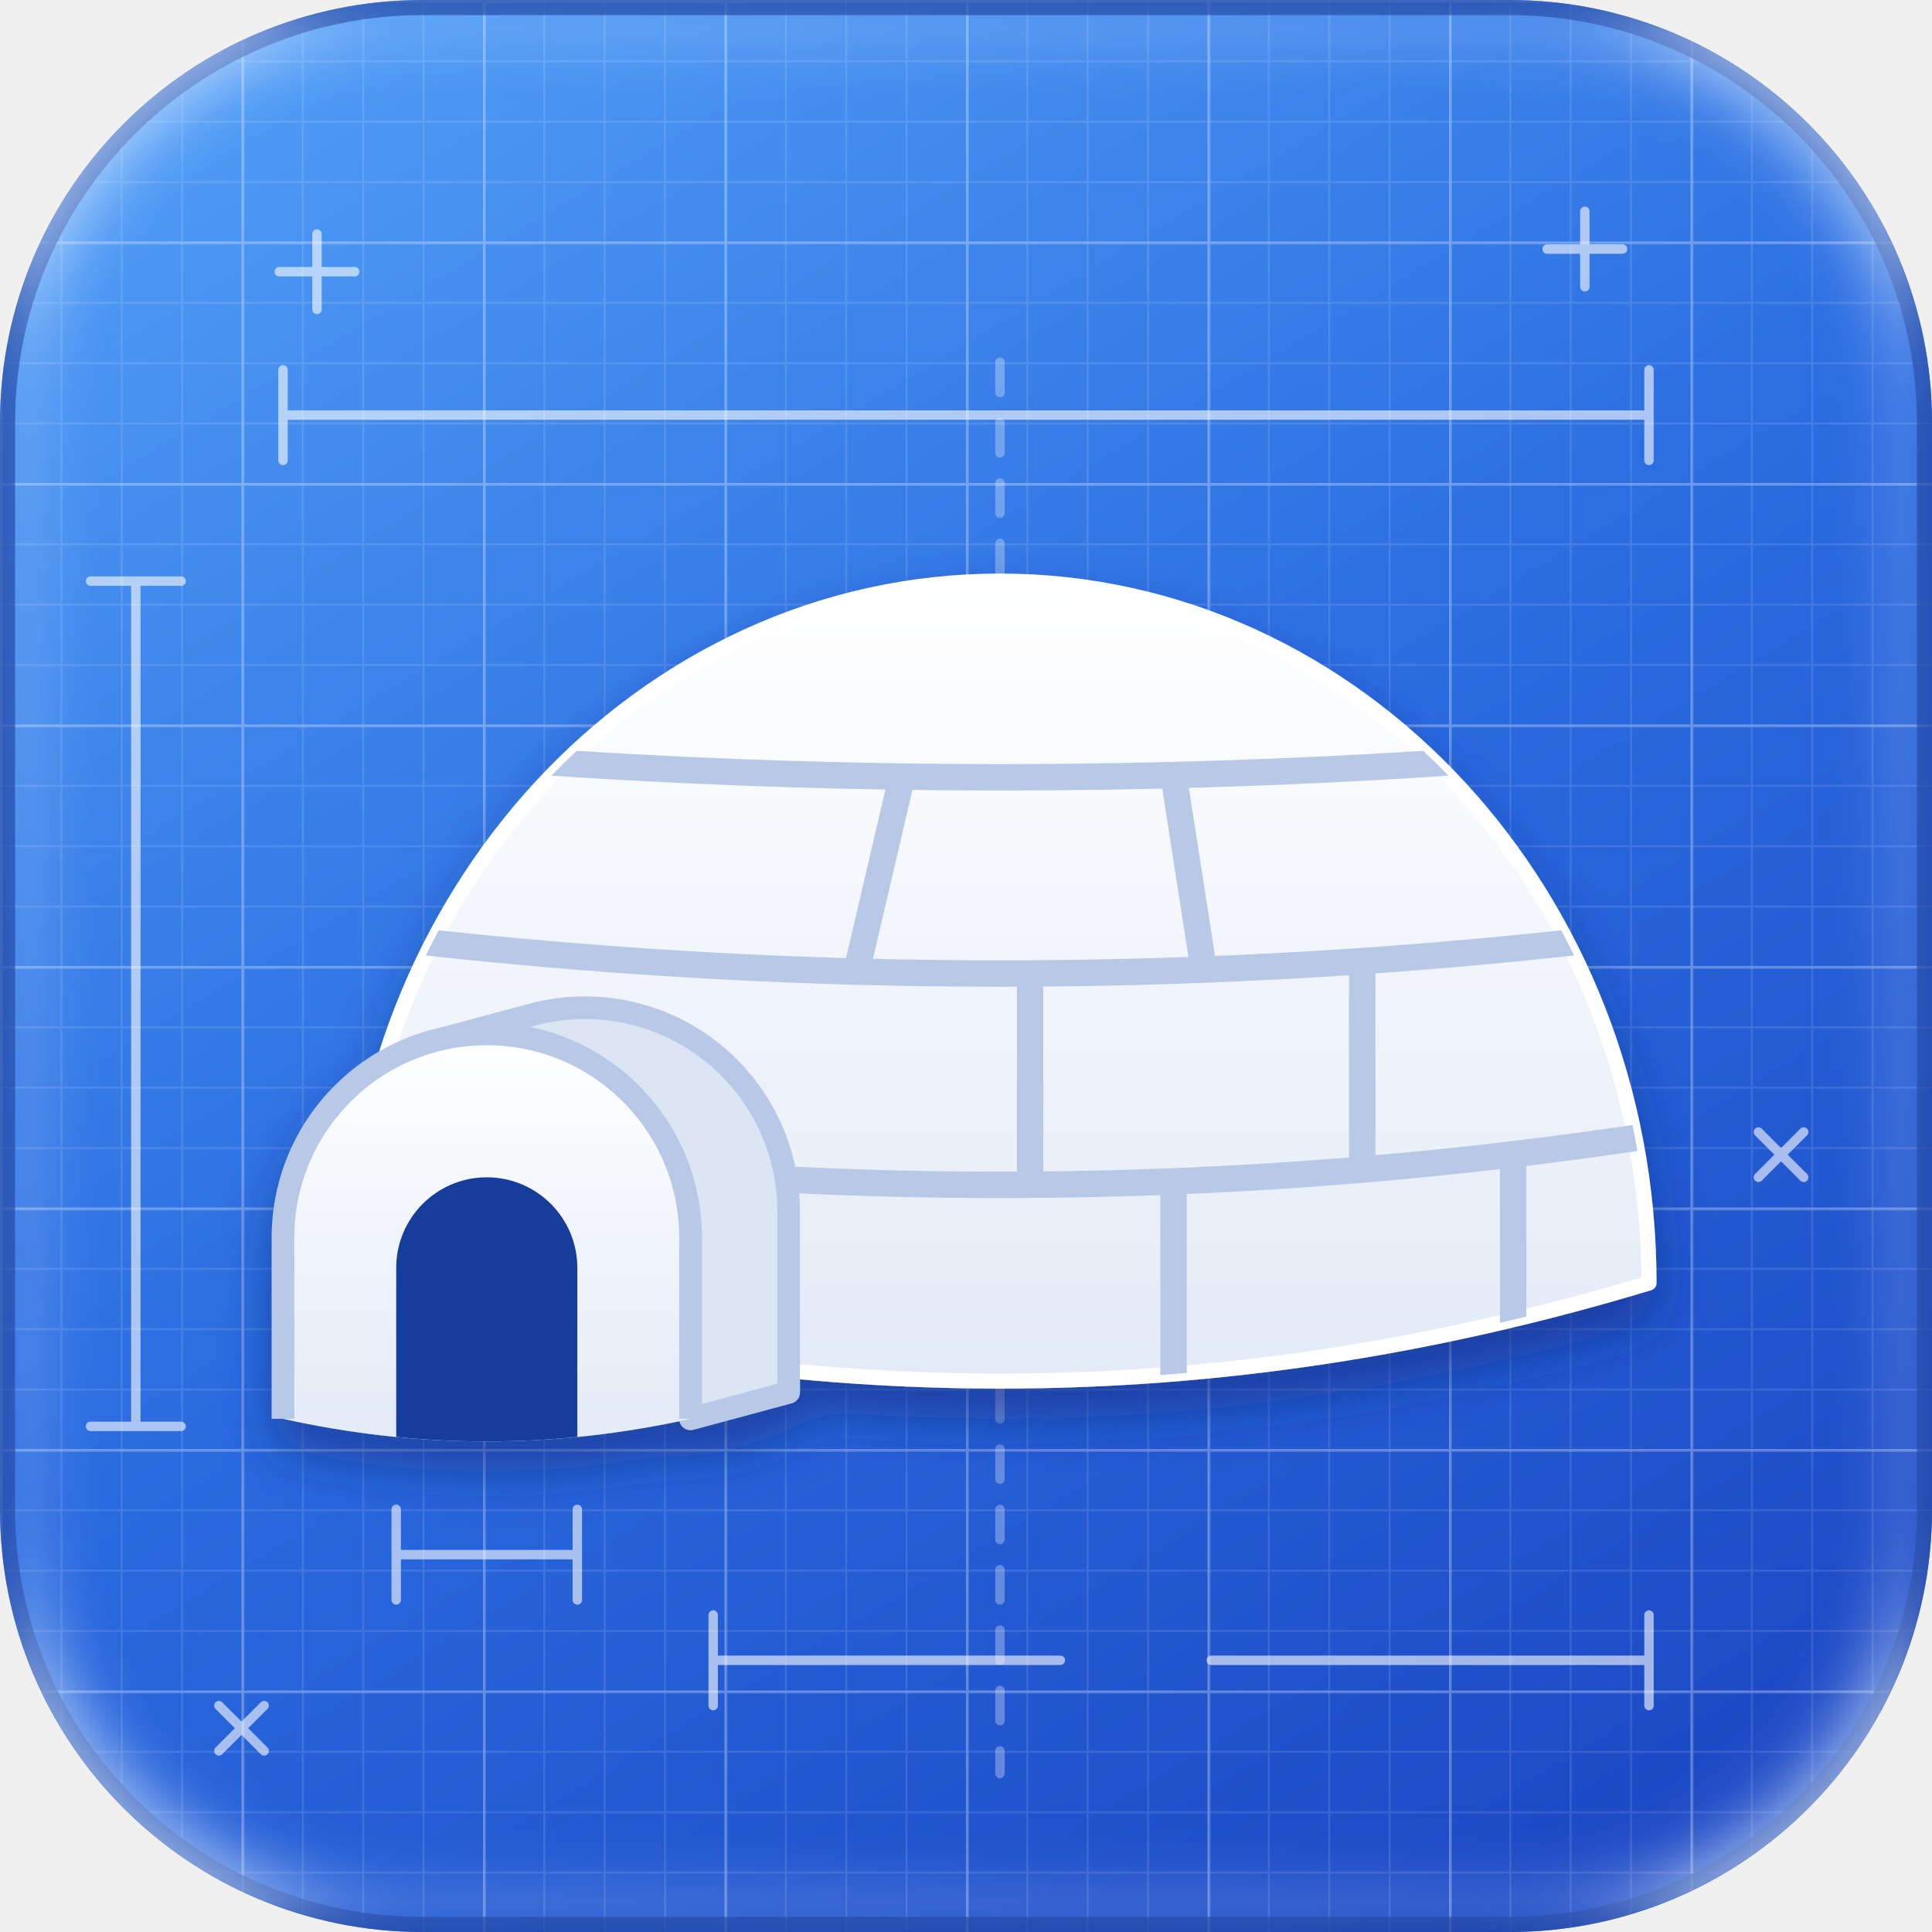
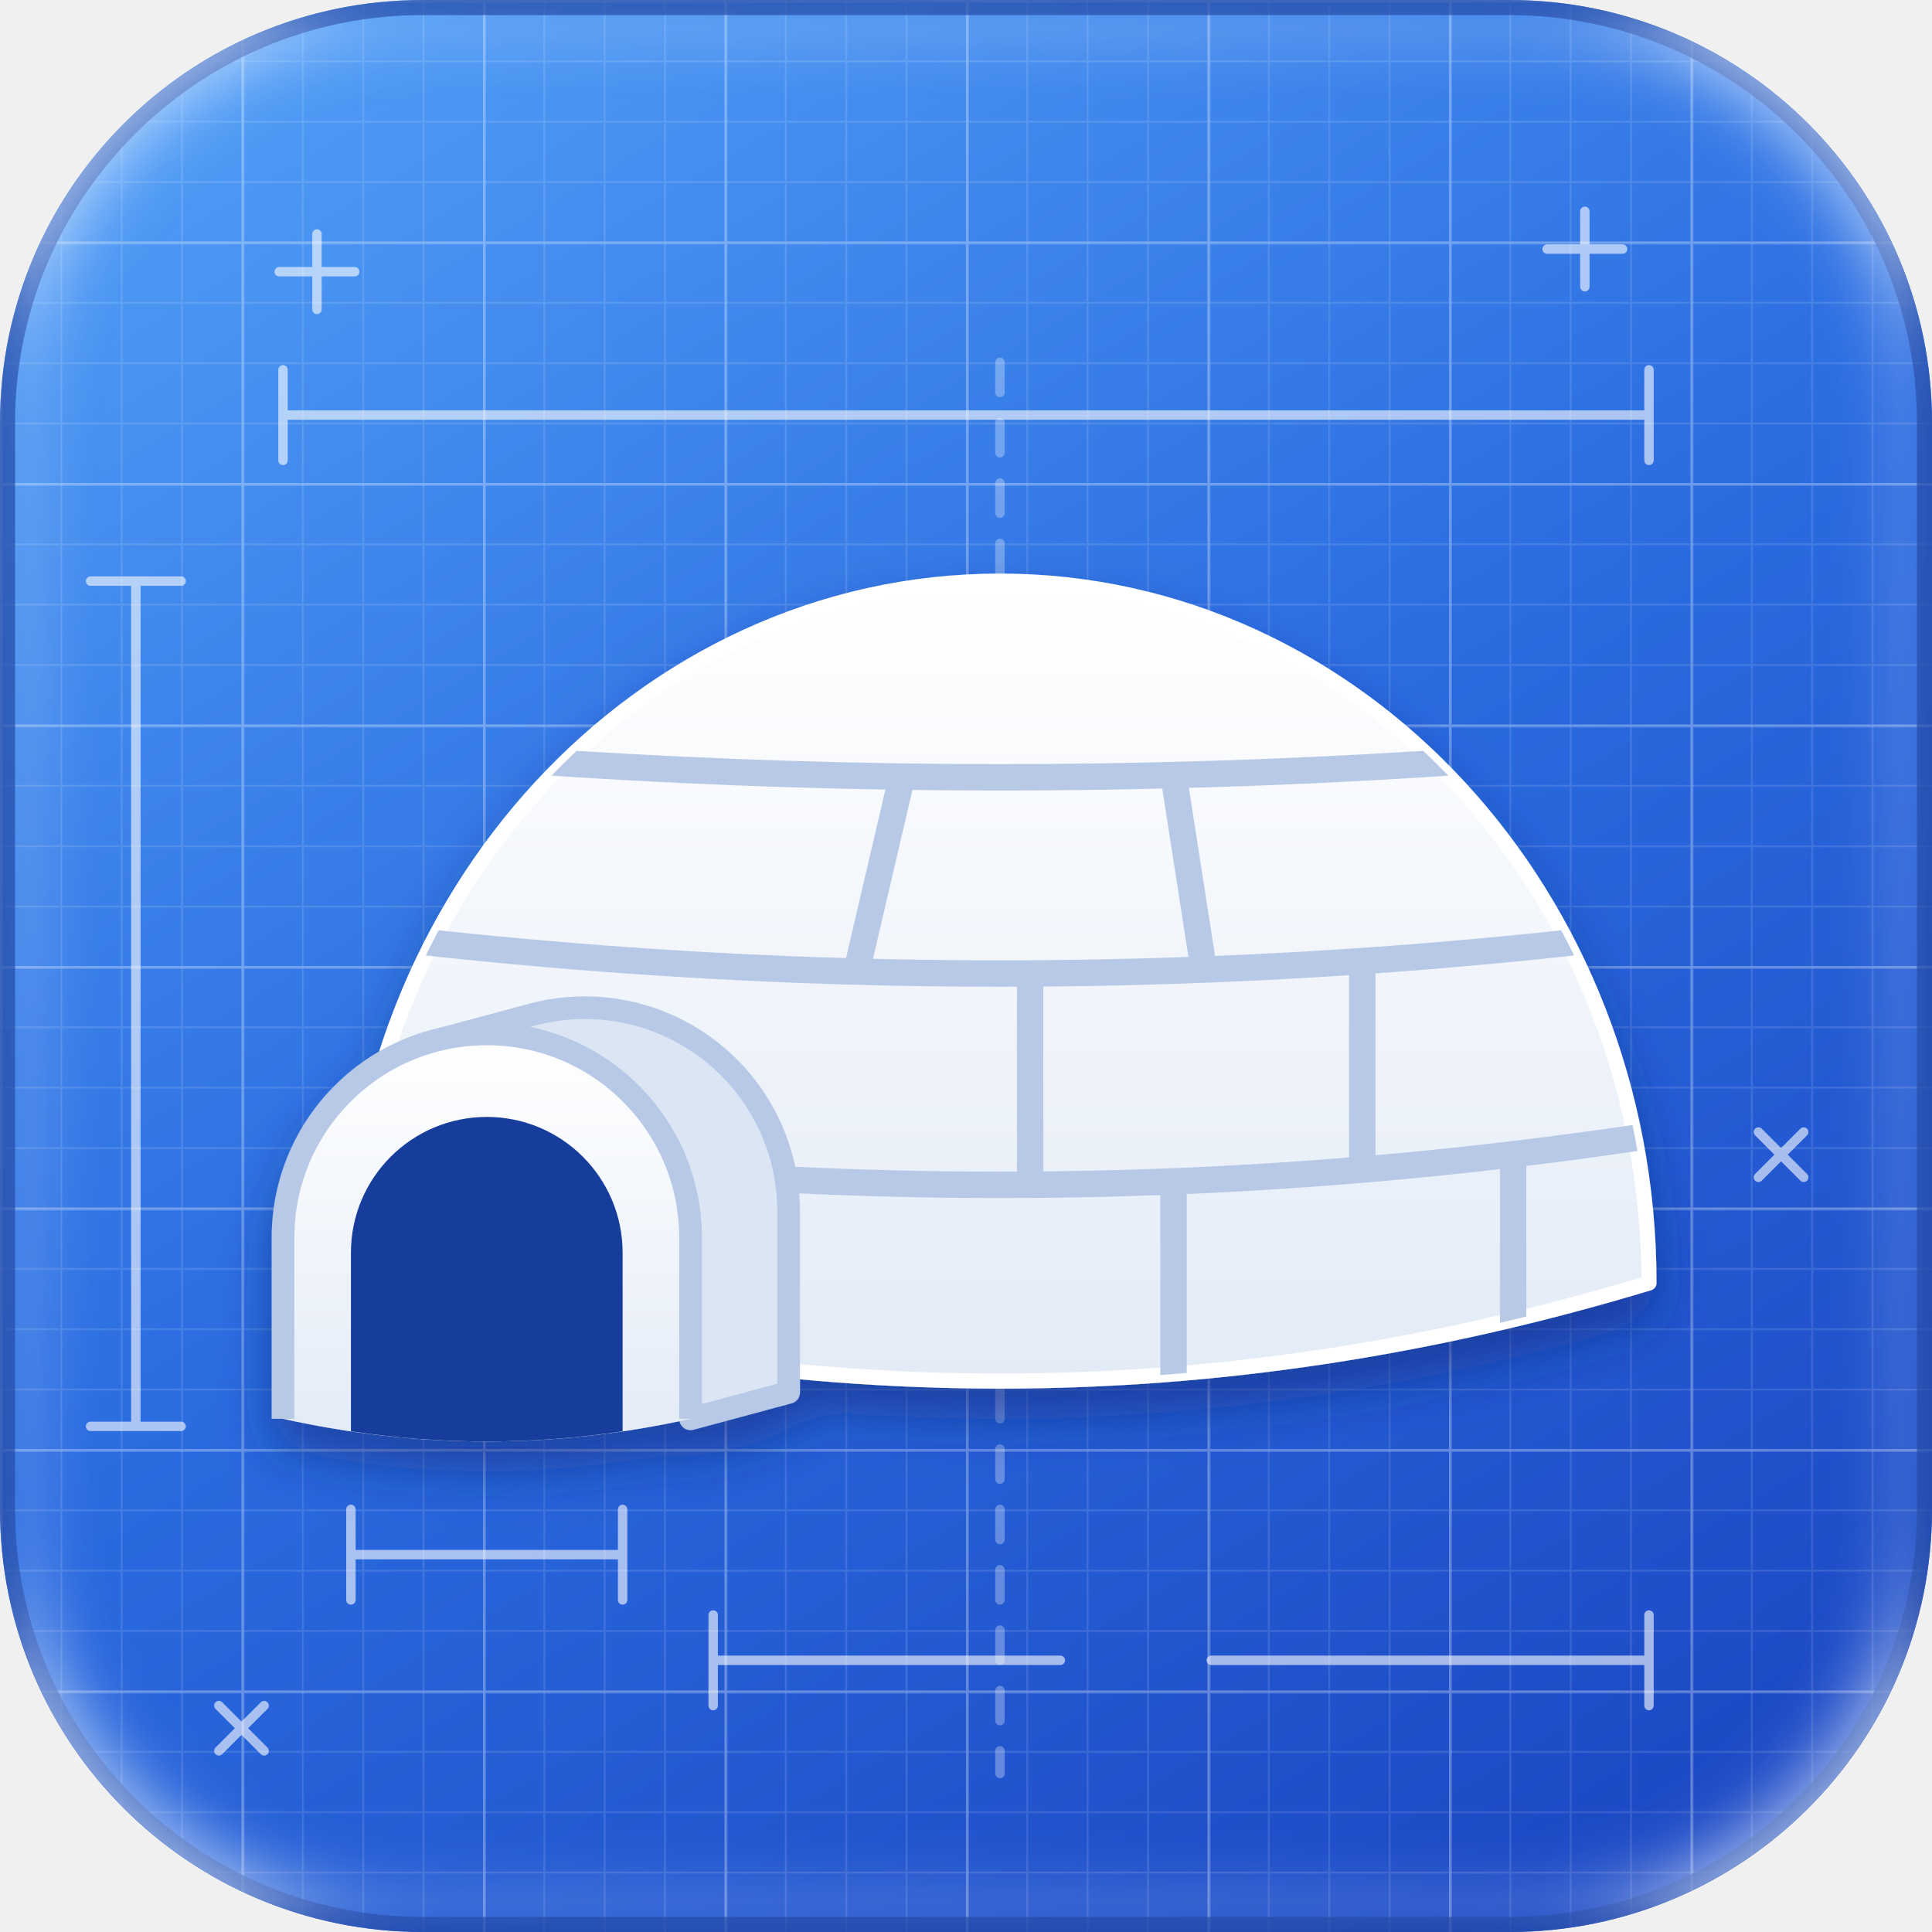
<svg xmlns="http://www.w3.org/2000/svg" viewBox="0 0 512 512">
  <defs>
    <clipPath id="tile">
      <rect width="512" height="512" rx="112" />
    </clipPath>
    <linearGradient id="paper" x1="0.2" y1="0" x2="0.8" y2="1">
      <stop offset="0" stop-color="#4f9bf5" />
      <stop offset="0.5" stop-color="#2a6be0" />
      <stop offset="1" stop-color="#1c48c4" />
    </linearGradient>
    <pattern id="grid-minor" width="16" height="16" patternUnits="userSpaceOnUse">
      <path d="M16 0 H0 V16" fill="none" stroke="#fff" stroke-opacity="0.12" stroke-width="1" />
    </pattern>
    <pattern id="grid-major" width="64" height="64" patternUnits="userSpaceOnUse" x="0" y="0">
      <path d="M64 0 H0 V64" fill="none" stroke="#fff" stroke-opacity="0.22" stroke-width="1.5" />
    </pattern>
    <filter id="edge-glow" x="-10%" y="-10%" width="120%" height="120%">
      <feGaussianBlur stdDeviation="9" />
    </filter>
    <filter id="glyph-shadow" x="-20%" y="-20%" width="140%" height="140%">
      <feDropShadow dx="0" dy="8" stdDeviation="7" flood-color="#0b2a7a" flood-opacity="0.55" />
    </filter>
    <linearGradient id="snow" x1="0" y1="0" x2="0" y2="1">
      <stop offset="0" stop-color="#ffffff" />
      <stop offset="1" stop-color="#e3ebf7" />
    </linearGradient>
    <clipPath id="dome">
      <path d="M112 362 A172 186 0 0 1 456 362 Q284 414 112 362 Z" />
    </clipPath>
  </defs>
  <g clip-path="url(#tile)">
    <rect width="512" height="512" fill="url(#paper)" />
    <rect width="512" height="512" fill="url(#grid-minor)" />
    <rect width="512" height="512" fill="url(#grid-major)" />
    <g fill="none" stroke="#fff" stroke-opacity="0.6" stroke-width="2.5" stroke-linecap="round">
      <path d="M265 96 V470" stroke-dasharray="8 8" stroke-opacity="0.3" />
      <path d="M75 110 H437 M75 98 V122 M437 98 V122" />
      <path d="M36 154 V378 M24 154 H48 M24 378 H48" />
-       <path d="M105 412 H153 M105 400 V424 M153 400 V424" />
+       <path d="M93 412 H165 M93 400 V424 M165 400 V424" />
      <path d="M189 440 H281 M189 428 V452 M321 440 H437 M437 428 V452" />
      <path d="M84 62 V82 M74 72 H94 M420 56 V76 M410 66 H430" />
      <path d="M466 300 l12 12 M478 300 l-12 12 M58 452 l12 12 M70 452 l-12 12" />
    </g>
    <rect x="1" y="1" width="510" height="510" rx="111" fill="none" stroke="#123a9e" stroke-opacity="0.7" stroke-width="6" />
    <rect x="-4" y="-4" width="520" height="520" rx="116" fill="none" stroke="#dbeaff" stroke-opacity="0.8" stroke-width="18" filter="url(#edge-glow)" />
  </g>
  <g filter="url(#glyph-shadow)" transform="translate(-19 -22)" stroke-linejoin="round">
    <path fill="url(#snow)" stroke="#ffffff" stroke-width="4" d="M112 362 A172 186 0 0 1 456 362 Q284 414 112 362 Z" />
    <g fill="none" stroke="#b7c9e6" stroke-width="7" clip-path="url(#dome)">
      <path d="M60 314 Q284.0 358 508 314 M60 262 Q284.0 298 508 262 M60 214 Q284.0 242 508 214" />
      <path d="M330 394.6 L330 332.6 M420 380.2 L420 325.4 M292 338.5 L292 277.5 M380 334.5 L380 274.2 M338.4 281.4 L329.6 224.9 M245.4 281.9 L258.6 225.4" />
    </g>
    <path fill="#dbe5f4" stroke="#b7c9e6" stroke-width="6" d="M134 297.9 L160 290.9 A54 54 0 0 1 228 343 V391 L202 398 V350 A54 54 0 0 0 134 297.9 Z" />
    <path fill="url(#snow)" d="M94 398 V350 A54 54 0 0 1 202 350 V398 Q148 410 94 398 Z" />
    <path fill="none" stroke="#b7c9e6" stroke-width="6" d="M94 398 V350 A54 54 0 0 1 202 350 V398" />
-     <path fill="#163c9c" d="M124 402.8 V358 A24 24 0 0 1 172 358 V402.8 Q148 405.2 124 402.8 Z" />
+     <path fill="#163c9c" d="M112 401.3 V354 A36 36 0 0 1 184 354 V401.3 Q148 406.7 112 401.3 Z" />
  </g>
</svg>
